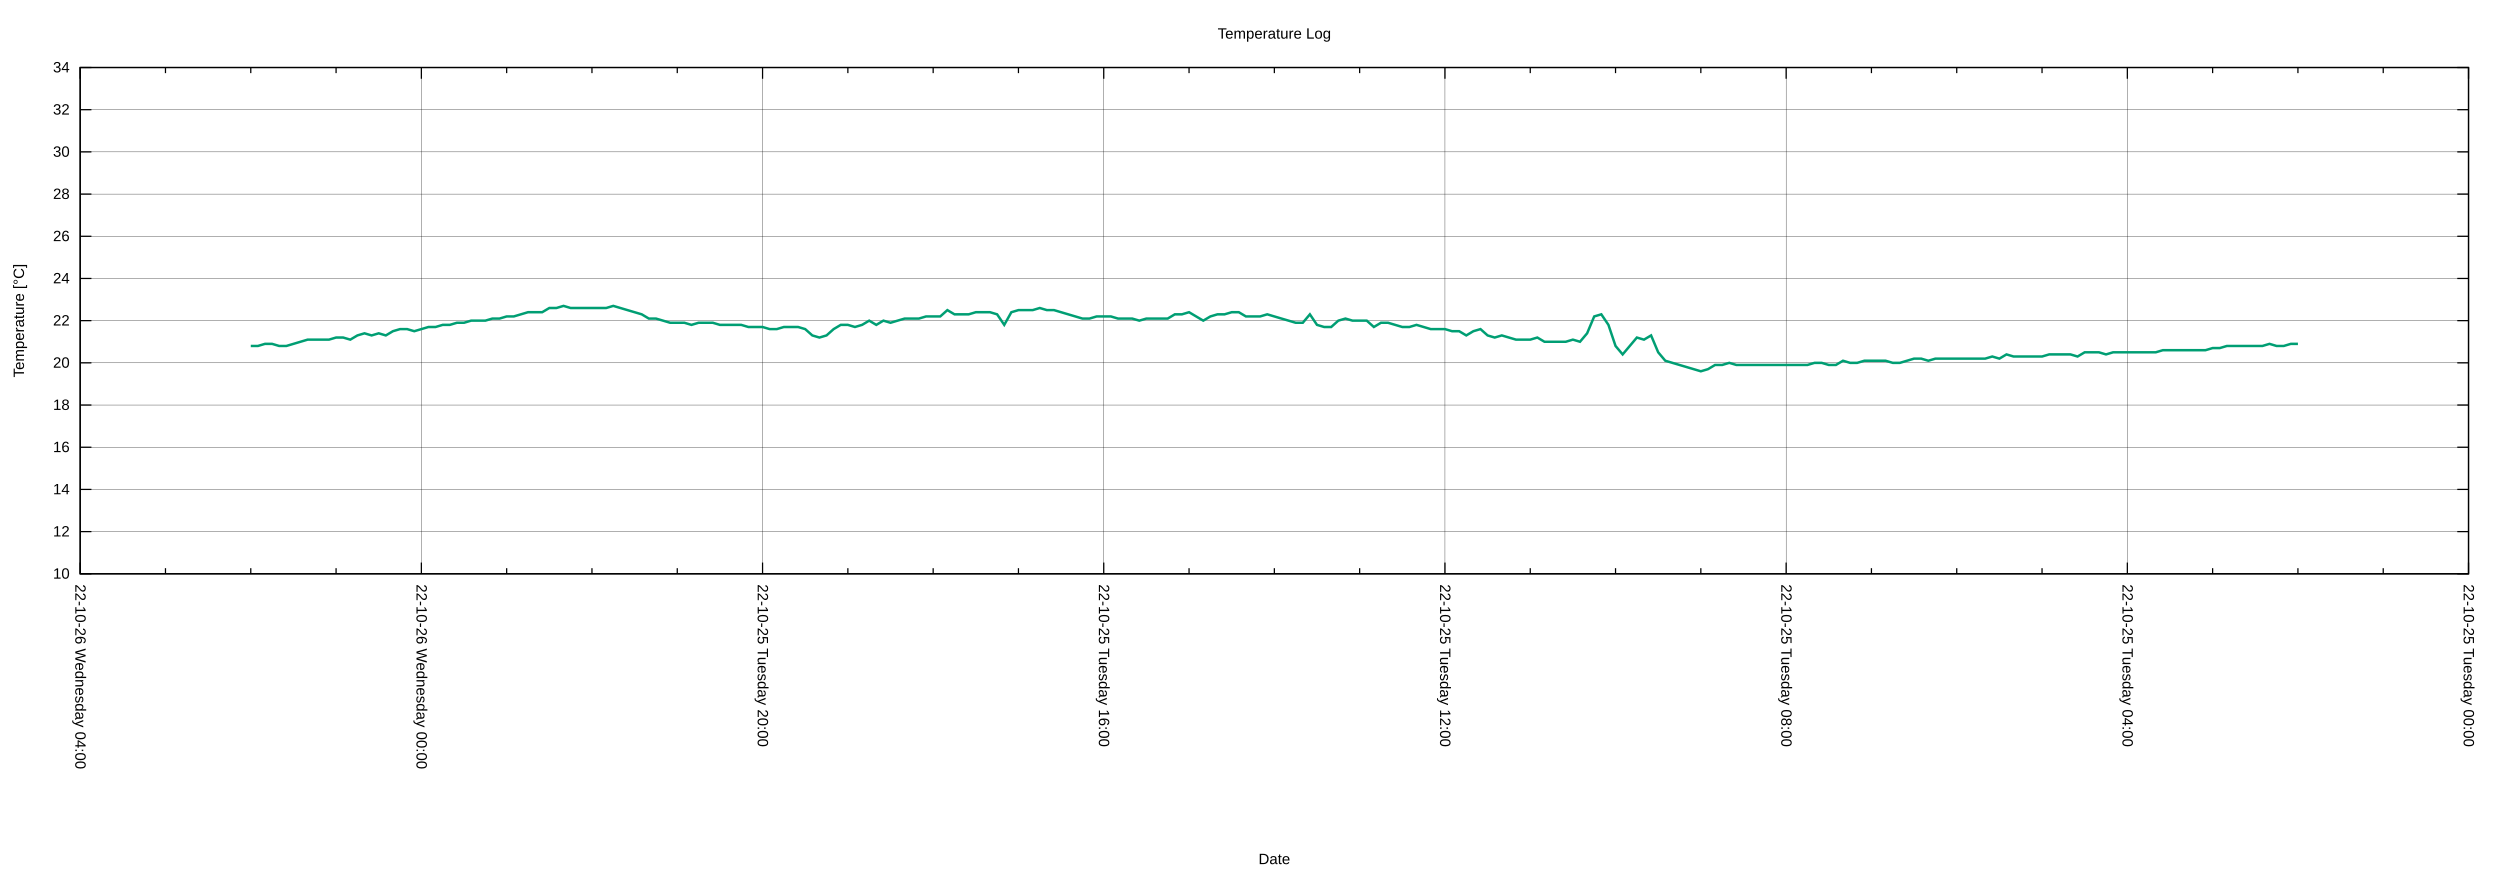
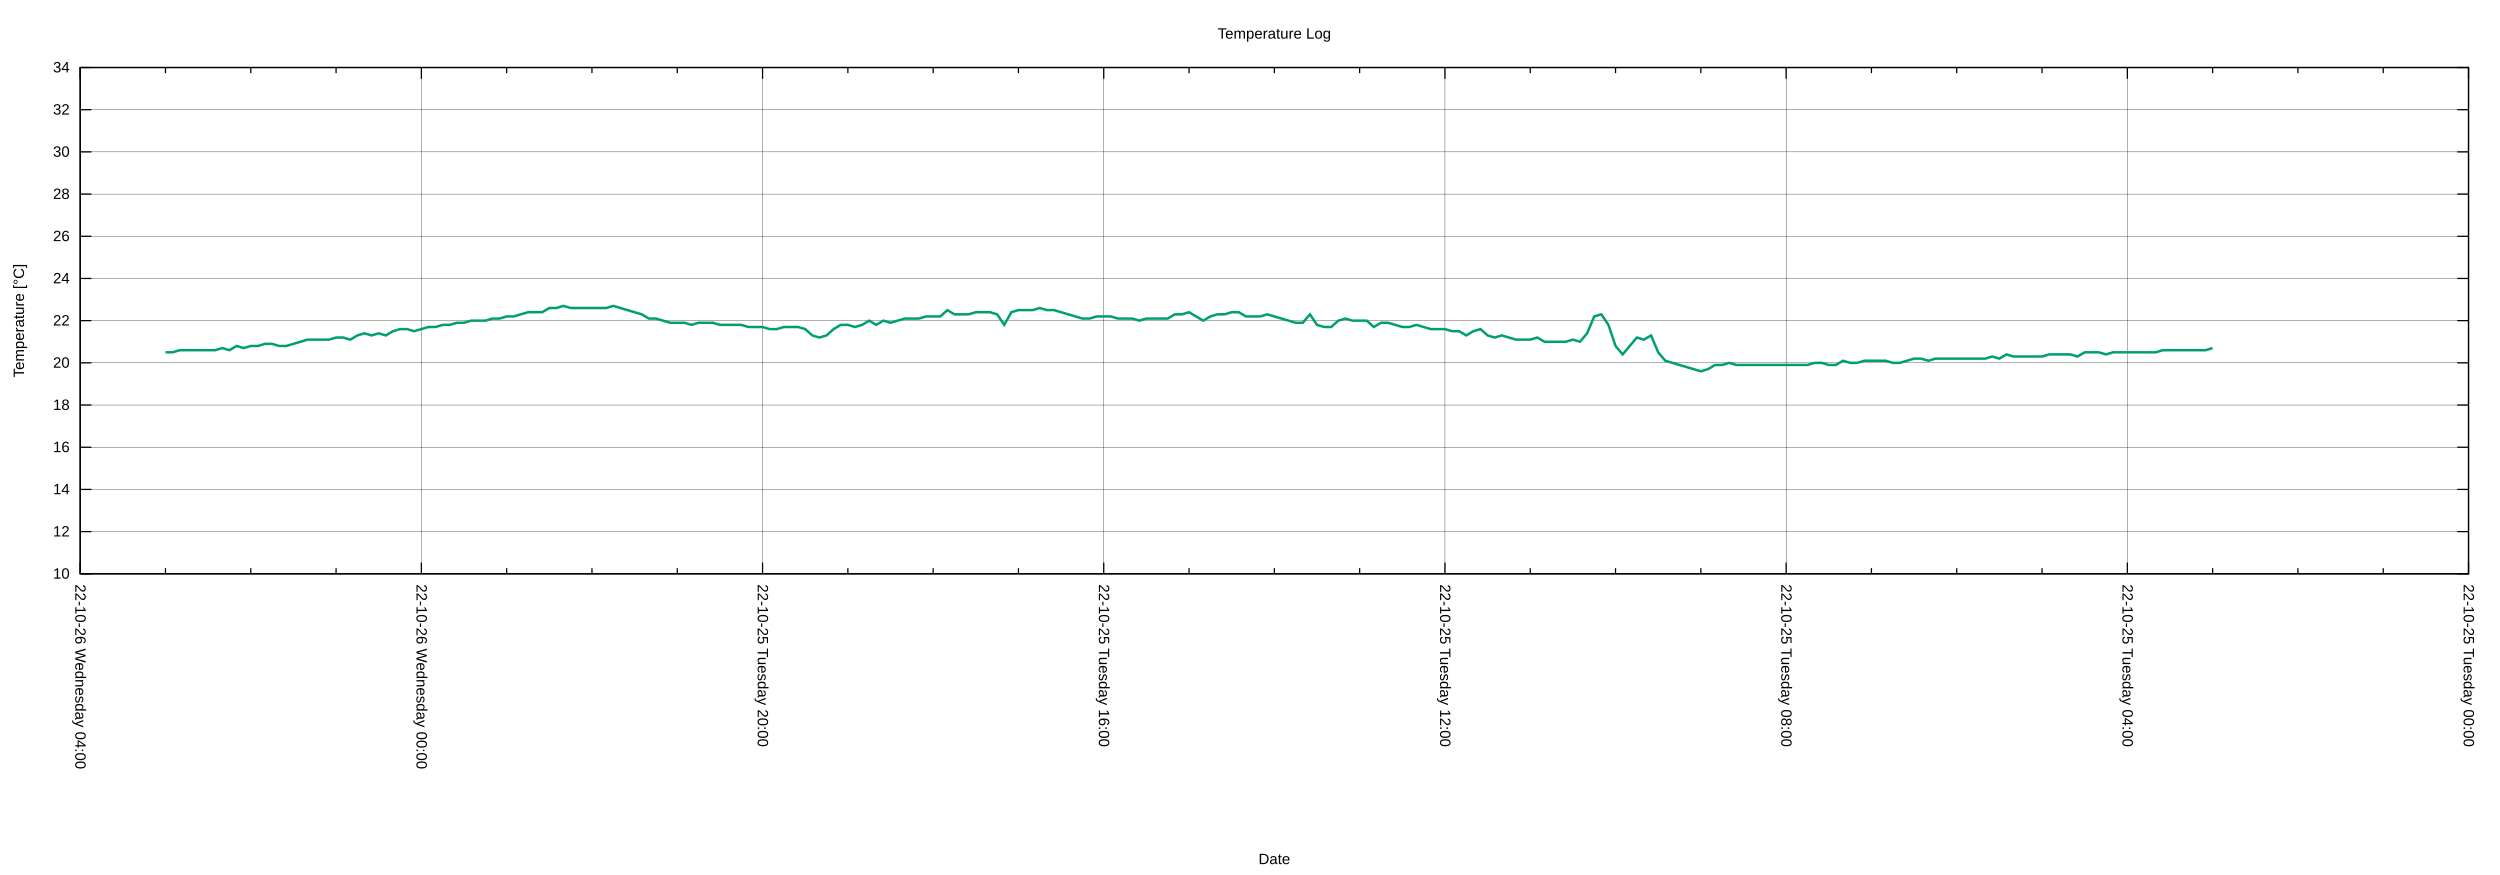
<svg xmlns="http://www.w3.org/2000/svg" xmlns:xlink="http://www.w3.org/1999/xlink" width="2000" height="700" viewBox="0 0 2000 700">
  <g id="gnuplot_canvas">
    <rect x="0" y="0" width="2000" height="700" fill="none" />
    <defs>
      <circle id="gpDot" r="0.5" stroke-width="0.5" stroke="currentColor" />
      <path id="gpPt0" stroke-width="0.222" stroke="currentColor" d="M-1,0 h2 M0,-1 v2" />
      <path id="gpPt1" stroke-width="0.222" stroke="currentColor" d="M-1,-1 L1,1 M1,-1 L-1,1" />
      <path id="gpPt2" stroke-width="0.222" stroke="currentColor" d="M-1,0 L1,0 M0,-1 L0,1 M-1,-1 L1,1 M-1,1 L1,-1" />
      <rect id="gpPt3" stroke-width="0.222" stroke="currentColor" x="-1" y="-1" width="2" height="2" />
      <rect id="gpPt4" stroke-width="0.222" stroke="currentColor" fill="currentColor" x="-1" y="-1" width="2" height="2" />
      <circle id="gpPt5" stroke-width="0.222" stroke="currentColor" cx="0" cy="0" r="1" />
      <use xlink:href="#gpPt5" id="gpPt6" fill="currentColor" stroke="none" />
      <path id="gpPt7" stroke-width="0.222" stroke="currentColor" d="M0,-1.33 L-1.33,0.67 L1.33,0.67 z" />
      <use xlink:href="#gpPt7" id="gpPt8" fill="currentColor" stroke="none" />
      <use xlink:href="#gpPt7" id="gpPt9" stroke="currentColor" transform="rotate(180)" />
      <use xlink:href="#gpPt9" id="gpPt10" fill="currentColor" stroke="none" />
      <use xlink:href="#gpPt3" id="gpPt11" stroke="currentColor" transform="rotate(45)" />
      <use xlink:href="#gpPt11" id="gpPt12" fill="currentColor" stroke="none" />
      <path id="gpPt13" stroke-width="0.222" stroke="currentColor" d="M0,1.330 L1.265,0.411 L0.782,-1.067 L-0.782,-1.076 L-1.265,0.411 z" />
      <use xlink:href="#gpPt13" id="gpPt14" fill="currentColor" stroke="none" />
      <filter id="textbox" filterUnits="objectBoundingBox" x="0" y="0" height="1" width="1">
        <feFlood flood-color="white" flood-opacity="1" result="bgnd" />
        <feComposite in="SourceGraphic" in2="bgnd" operator="atop" />
      </filter>
      <filter id="greybox" filterUnits="objectBoundingBox" x="0" y="0" height="1" width="1">
        <feFlood flood-color="lightgrey" flood-opacity="1" result="grey" />
        <feComposite in="SourceGraphic" in2="grey" operator="atop" />
      </filter>
    </defs>
    <g fill="none" color="white" stroke="currentColor" stroke-width="1.00" stroke-linecap="butt" stroke-linejoin="miter">
</g>
    <g fill="none" color="black" stroke="currentColor" stroke-width="1.00" stroke-linecap="butt" stroke-linejoin="miter">
</g>
    <g fill="none" color="black" stroke="black" stroke-width="0.25" stroke-linecap="butt" stroke-linejoin="miter">
</g>
    <g fill="none" color="black" stroke="currentColor" stroke-width="0.25" stroke-linecap="butt" stroke-linejoin="miter">
      <path stroke="black" class="gridline" d="M64.14,459.04 L1974.82,459.04  " />
    </g>
    <g fill="none" color="black" stroke="black" stroke-width="1.00" stroke-linecap="butt" stroke-linejoin="miter">
</g>
    <g fill="none" color="black" stroke="currentColor" stroke-width="1.00" stroke-linecap="butt" stroke-linejoin="miter">
      <path stroke="black" d="M64.14,459.04 L73.14,459.04 M1974.82,459.04 L1965.82,459.04  " />
      <g transform="translate(55.75,462.94)" stroke="none" fill="black" font-family="Arial" font-size="12.00" text-anchor="end">
        <text>
          <tspan font-family="Arial"> 10</tspan>
        </text>
      </g>
    </g>
    <g fill="none" color="black" stroke="currentColor" stroke-width="1.00" stroke-linecap="butt" stroke-linejoin="miter">
</g>
    <g fill="none" color="black" stroke="black" stroke-width="0.25" stroke-linecap="butt" stroke-linejoin="miter">
</g>
    <g fill="none" color="black" stroke="currentColor" stroke-width="0.25" stroke-linecap="butt" stroke-linejoin="miter">
      <path stroke="black" class="gridline" d="M64.14,425.29 L1974.82,425.29  " />
    </g>
    <g fill="none" color="black" stroke="black" stroke-width="1.00" stroke-linecap="butt" stroke-linejoin="miter">
</g>
    <g fill="none" color="black" stroke="currentColor" stroke-width="1.00" stroke-linecap="butt" stroke-linejoin="miter">
      <path stroke="black" d="M64.14,425.29 L73.14,425.29 M1974.82,425.29 L1965.82,425.29  " />
      <g transform="translate(55.75,429.19)" stroke="none" fill="black" font-family="Arial" font-size="12.00" text-anchor="end">
        <text>
          <tspan font-family="Arial"> 12</tspan>
        </text>
      </g>
    </g>
    <g fill="none" color="black" stroke="currentColor" stroke-width="1.00" stroke-linecap="butt" stroke-linejoin="miter">
</g>
    <g fill="none" color="black" stroke="black" stroke-width="0.25" stroke-linecap="butt" stroke-linejoin="miter">
</g>
    <g fill="none" color="black" stroke="currentColor" stroke-width="0.25" stroke-linecap="butt" stroke-linejoin="miter">
      <path stroke="black" class="gridline" d="M64.14,391.53 L1974.82,391.53  " />
    </g>
    <g fill="none" color="black" stroke="black" stroke-width="1.00" stroke-linecap="butt" stroke-linejoin="miter">
</g>
    <g fill="none" color="black" stroke="currentColor" stroke-width="1.00" stroke-linecap="butt" stroke-linejoin="miter">
      <path stroke="black" d="M64.14,391.53 L73.14,391.53 M1974.82,391.53 L1965.82,391.53  " />
      <g transform="translate(55.75,395.43)" stroke="none" fill="black" font-family="Arial" font-size="12.00" text-anchor="end">
        <text>
          <tspan font-family="Arial"> 14</tspan>
        </text>
      </g>
    </g>
    <g fill="none" color="black" stroke="currentColor" stroke-width="1.00" stroke-linecap="butt" stroke-linejoin="miter">
</g>
    <g fill="none" color="black" stroke="black" stroke-width="0.25" stroke-linecap="butt" stroke-linejoin="miter">
</g>
    <g fill="none" color="black" stroke="currentColor" stroke-width="0.25" stroke-linecap="butt" stroke-linejoin="miter">
      <path stroke="black" class="gridline" d="M64.14,357.78 L1974.82,357.78  " />
    </g>
    <g fill="none" color="black" stroke="black" stroke-width="1.00" stroke-linecap="butt" stroke-linejoin="miter">
</g>
    <g fill="none" color="black" stroke="currentColor" stroke-width="1.00" stroke-linecap="butt" stroke-linejoin="miter">
      <path stroke="black" d="M64.14,357.78 L73.14,357.78 M1974.82,357.78 L1965.82,357.78  " />
      <g transform="translate(55.75,361.68)" stroke="none" fill="black" font-family="Arial" font-size="12.00" text-anchor="end">
        <text>
          <tspan font-family="Arial"> 16</tspan>
        </text>
      </g>
    </g>
    <g fill="none" color="black" stroke="currentColor" stroke-width="1.00" stroke-linecap="butt" stroke-linejoin="miter">
</g>
    <g fill="none" color="black" stroke="black" stroke-width="0.25" stroke-linecap="butt" stroke-linejoin="miter">
</g>
    <g fill="none" color="black" stroke="currentColor" stroke-width="0.25" stroke-linecap="butt" stroke-linejoin="miter">
      <path stroke="black" class="gridline" d="M64.14,324.03 L1974.82,324.03  " />
    </g>
    <g fill="none" color="black" stroke="black" stroke-width="1.00" stroke-linecap="butt" stroke-linejoin="miter">
</g>
    <g fill="none" color="black" stroke="currentColor" stroke-width="1.00" stroke-linecap="butt" stroke-linejoin="miter">
      <path stroke="black" d="M64.14,324.03 L73.14,324.03 M1974.82,324.03 L1965.82,324.03  " />
      <g transform="translate(55.75,327.93)" stroke="none" fill="black" font-family="Arial" font-size="12.00" text-anchor="end">
        <text>
          <tspan font-family="Arial"> 18</tspan>
        </text>
      </g>
    </g>
    <g fill="none" color="black" stroke="currentColor" stroke-width="1.00" stroke-linecap="butt" stroke-linejoin="miter">
</g>
    <g fill="none" color="black" stroke="black" stroke-width="0.25" stroke-linecap="butt" stroke-linejoin="miter">
</g>
    <g fill="none" color="black" stroke="currentColor" stroke-width="0.25" stroke-linecap="butt" stroke-linejoin="miter">
      <path stroke="black" class="gridline" d="M64.14,290.28 L1974.82,290.28  " />
    </g>
    <g fill="none" color="black" stroke="black" stroke-width="1.00" stroke-linecap="butt" stroke-linejoin="miter">
</g>
    <g fill="none" color="black" stroke="currentColor" stroke-width="1.00" stroke-linecap="butt" stroke-linejoin="miter">
      <path stroke="black" d="M64.14,290.28 L73.14,290.28 M1974.82,290.28 L1965.82,290.28  " />
      <g transform="translate(55.75,294.18)" stroke="none" fill="black" font-family="Arial" font-size="12.00" text-anchor="end">
        <text>
          <tspan font-family="Arial"> 20</tspan>
        </text>
      </g>
    </g>
    <g fill="none" color="black" stroke="currentColor" stroke-width="1.00" stroke-linecap="butt" stroke-linejoin="miter">
</g>
    <g fill="none" color="black" stroke="black" stroke-width="0.25" stroke-linecap="butt" stroke-linejoin="miter">
</g>
    <g fill="none" color="black" stroke="currentColor" stroke-width="0.25" stroke-linecap="butt" stroke-linejoin="miter">
      <path stroke="black" class="gridline" d="M64.14,256.52 L1974.82,256.52  " />
    </g>
    <g fill="none" color="black" stroke="black" stroke-width="1.00" stroke-linecap="butt" stroke-linejoin="miter">
</g>
    <g fill="none" color="black" stroke="currentColor" stroke-width="1.00" stroke-linecap="butt" stroke-linejoin="miter">
      <path stroke="black" d="M64.14,256.52 L73.14,256.52 M1974.82,256.52 L1965.82,256.52  " />
      <g transform="translate(55.75,260.42)" stroke="none" fill="black" font-family="Arial" font-size="12.00" text-anchor="end">
        <text>
          <tspan font-family="Arial"> 22</tspan>
        </text>
      </g>
    </g>
    <g fill="none" color="black" stroke="currentColor" stroke-width="1.00" stroke-linecap="butt" stroke-linejoin="miter">
</g>
    <g fill="none" color="black" stroke="black" stroke-width="0.25" stroke-linecap="butt" stroke-linejoin="miter">
</g>
    <g fill="none" color="black" stroke="currentColor" stroke-width="0.25" stroke-linecap="butt" stroke-linejoin="miter">
      <path stroke="black" class="gridline" d="M64.14,222.77 L1974.82,222.77  " />
    </g>
    <g fill="none" color="black" stroke="black" stroke-width="1.00" stroke-linecap="butt" stroke-linejoin="miter">
</g>
    <g fill="none" color="black" stroke="currentColor" stroke-width="1.00" stroke-linecap="butt" stroke-linejoin="miter">
      <path stroke="black" d="M64.14,222.77 L73.14,222.77 M1974.82,222.77 L1965.82,222.77  " />
      <g transform="translate(55.75,226.67)" stroke="none" fill="black" font-family="Arial" font-size="12.00" text-anchor="end">
        <text>
          <tspan font-family="Arial"> 24</tspan>
        </text>
      </g>
    </g>
    <g fill="none" color="black" stroke="currentColor" stroke-width="1.00" stroke-linecap="butt" stroke-linejoin="miter">
</g>
    <g fill="none" color="black" stroke="black" stroke-width="0.25" stroke-linecap="butt" stroke-linejoin="miter">
</g>
    <g fill="none" color="black" stroke="currentColor" stroke-width="0.25" stroke-linecap="butt" stroke-linejoin="miter">
      <path stroke="black" class="gridline" d="M64.14,189.02 L1974.82,189.02  " />
    </g>
    <g fill="none" color="black" stroke="black" stroke-width="1.00" stroke-linecap="butt" stroke-linejoin="miter">
</g>
    <g fill="none" color="black" stroke="currentColor" stroke-width="1.00" stroke-linecap="butt" stroke-linejoin="miter">
      <path stroke="black" d="M64.14,189.02 L73.14,189.02 M1974.82,189.02 L1965.82,189.02  " />
      <g transform="translate(55.75,192.92)" stroke="none" fill="black" font-family="Arial" font-size="12.00" text-anchor="end">
        <text>
          <tspan font-family="Arial"> 26</tspan>
        </text>
      </g>
    </g>
    <g fill="none" color="black" stroke="currentColor" stroke-width="1.00" stroke-linecap="butt" stroke-linejoin="miter">
</g>
    <g fill="none" color="black" stroke="black" stroke-width="0.25" stroke-linecap="butt" stroke-linejoin="miter">
</g>
    <g fill="none" color="black" stroke="currentColor" stroke-width="0.25" stroke-linecap="butt" stroke-linejoin="miter">
      <path stroke="black" class="gridline" d="M64.14,155.27 L1974.82,155.27  " />
    </g>
    <g fill="none" color="black" stroke="black" stroke-width="1.00" stroke-linecap="butt" stroke-linejoin="miter">
</g>
    <g fill="none" color="black" stroke="currentColor" stroke-width="1.00" stroke-linecap="butt" stroke-linejoin="miter">
      <path stroke="black" d="M64.14,155.27 L73.14,155.27 M1974.82,155.27 L1965.82,155.27  " />
      <g transform="translate(55.75,159.17)" stroke="none" fill="black" font-family="Arial" font-size="12.00" text-anchor="end">
        <text>
          <tspan font-family="Arial"> 28</tspan>
        </text>
      </g>
    </g>
    <g fill="none" color="black" stroke="currentColor" stroke-width="1.00" stroke-linecap="butt" stroke-linejoin="miter">
</g>
    <g fill="none" color="black" stroke="black" stroke-width="0.25" stroke-linecap="butt" stroke-linejoin="miter">
</g>
    <g fill="none" color="black" stroke="currentColor" stroke-width="0.25" stroke-linecap="butt" stroke-linejoin="miter">
      <path stroke="black" class="gridline" d="M64.14,121.51 L1974.82,121.51  " />
    </g>
    <g fill="none" color="black" stroke="black" stroke-width="1.00" stroke-linecap="butt" stroke-linejoin="miter">
</g>
    <g fill="none" color="black" stroke="currentColor" stroke-width="1.00" stroke-linecap="butt" stroke-linejoin="miter">
      <path stroke="black" d="M64.14,121.51 L73.14,121.51 M1974.82,121.51 L1965.82,121.51  " />
      <g transform="translate(55.75,125.41)" stroke="none" fill="black" font-family="Arial" font-size="12.00" text-anchor="end">
        <text>
          <tspan font-family="Arial"> 30</tspan>
        </text>
      </g>
    </g>
    <g fill="none" color="black" stroke="currentColor" stroke-width="1.00" stroke-linecap="butt" stroke-linejoin="miter">
</g>
    <g fill="none" color="black" stroke="black" stroke-width="0.25" stroke-linecap="butt" stroke-linejoin="miter">
</g>
    <g fill="none" color="black" stroke="currentColor" stroke-width="0.25" stroke-linecap="butt" stroke-linejoin="miter">
      <path stroke="black" class="gridline" d="M64.14,87.76 L1974.82,87.76  " />
    </g>
    <g fill="none" color="black" stroke="black" stroke-width="1.00" stroke-linecap="butt" stroke-linejoin="miter">
</g>
    <g fill="none" color="black" stroke="currentColor" stroke-width="1.00" stroke-linecap="butt" stroke-linejoin="miter">
      <path stroke="black" d="M64.14,87.76 L73.14,87.76 M1974.82,87.76 L1965.82,87.76  " />
      <g transform="translate(55.75,91.66)" stroke="none" fill="black" font-family="Arial" font-size="12.00" text-anchor="end">
        <text>
          <tspan font-family="Arial"> 32</tspan>
        </text>
      </g>
    </g>
    <g fill="none" color="black" stroke="currentColor" stroke-width="1.00" stroke-linecap="butt" stroke-linejoin="miter">
</g>
    <g fill="none" color="black" stroke="black" stroke-width="0.25" stroke-linecap="butt" stroke-linejoin="miter">
</g>
    <g fill="none" color="black" stroke="currentColor" stroke-width="0.25" stroke-linecap="butt" stroke-linejoin="miter">
      <path stroke="black" class="gridline" d="M64.14,54.01 L1974.82,54.01  " />
    </g>
    <g fill="none" color="black" stroke="black" stroke-width="1.00" stroke-linecap="butt" stroke-linejoin="miter">
</g>
    <g fill="none" color="black" stroke="currentColor" stroke-width="1.00" stroke-linecap="butt" stroke-linejoin="miter">
      <path stroke="black" d="M64.14,54.01 L73.14,54.01 M1974.82,54.01 L1965.82,54.01  " />
      <g transform="translate(55.75,57.91)" stroke="none" fill="black" font-family="Arial" font-size="12.00" text-anchor="end">
        <text>
          <tspan font-family="Arial"> 34</tspan>
        </text>
      </g>
    </g>
    <g fill="none" color="black" stroke="currentColor" stroke-width="1.00" stroke-linecap="butt" stroke-linejoin="miter">
</g>
    <g fill="none" color="black" stroke="black" stroke-width="0.25" stroke-linecap="butt" stroke-linejoin="miter">
</g>
    <g fill="none" color="black" stroke="currentColor" stroke-width="0.25" stroke-linecap="butt" stroke-linejoin="miter">
      <path stroke="black" class="gridline" d="M1974.82,459.04 L1974.82,54.01  " />
    </g>
    <g fill="none" color="black" stroke="black" stroke-width="1.00" stroke-linecap="butt" stroke-linejoin="miter">
</g>
    <g fill="none" color="black" stroke="currentColor" stroke-width="1.00" stroke-linecap="butt" stroke-linejoin="miter">
      <path stroke="black" d="M1974.82,459.04 L1974.82,450.04 M1974.82,54.01 L1974.82,63.01  " />
      <g transform="translate(1970.92,467.43) rotate(90)" stroke="none" fill="black" font-family="Arial" font-size="12.00" text-anchor="start">
        <text>
          <tspan font-family="Arial">22-10-25 Tuesday 00:00</tspan>
        </text>
      </g>
    </g>
    <g fill="none" color="black" stroke="currentColor" stroke-width="1.00" stroke-linecap="butt" stroke-linejoin="miter">
      <path stroke="black" d="M1906.58,459.04 L1906.58,454.54 M1906.58,54.01 L1906.58,58.51 M1838.34,459.04 L1838.34,454.54 M1838.34,54.01 L1838.34,58.51   M1770.10,459.04 L1770.10,454.54 M1770.10,54.01 L1770.10,58.51  " />
    </g>
    <g fill="none" color="black" stroke="black" stroke-width="0.25" stroke-linecap="butt" stroke-linejoin="miter">
</g>
    <g fill="none" color="black" stroke="currentColor" stroke-width="0.25" stroke-linecap="butt" stroke-linejoin="miter">
      <path stroke="black" class="gridline" d="M1701.87,459.04 L1701.87,54.01  " />
    </g>
    <g fill="none" color="black" stroke="black" stroke-width="1.00" stroke-linecap="butt" stroke-linejoin="miter">
</g>
    <g fill="none" color="black" stroke="currentColor" stroke-width="1.00" stroke-linecap="butt" stroke-linejoin="miter">
      <path stroke="black" d="M1701.87,459.04 L1701.87,450.04 M1701.87,54.01 L1701.87,63.01  " />
      <g transform="translate(1697.97,467.43) rotate(90)" stroke="none" fill="black" font-family="Arial" font-size="12.00" text-anchor="start">
        <text>
          <tspan font-family="Arial">22-10-25 Tuesday 04:00</tspan>
        </text>
      </g>
    </g>
    <g fill="none" color="black" stroke="currentColor" stroke-width="1.00" stroke-linecap="butt" stroke-linejoin="miter">
      <path stroke="black" d="M1633.63,459.04 L1633.63,454.54 M1633.63,54.01 L1633.63,58.51 M1565.39,459.04 L1565.39,454.54 M1565.39,54.01 L1565.39,58.51   M1497.15,459.04 L1497.15,454.54 M1497.15,54.01 L1497.15,58.51  " />
    </g>
    <g fill="none" color="black" stroke="black" stroke-width="0.25" stroke-linecap="butt" stroke-linejoin="miter">
</g>
    <g fill="none" color="black" stroke="currentColor" stroke-width="0.25" stroke-linecap="butt" stroke-linejoin="miter">
      <path stroke="black" class="gridline" d="M1428.91,459.04 L1428.91,54.01  " />
    </g>
    <g fill="none" color="black" stroke="black" stroke-width="1.00" stroke-linecap="butt" stroke-linejoin="miter">
</g>
    <g fill="none" color="black" stroke="currentColor" stroke-width="1.00" stroke-linecap="butt" stroke-linejoin="miter">
      <path stroke="black" d="M1428.91,459.04 L1428.91,450.04 M1428.91,54.01 L1428.91,63.01  " />
      <g transform="translate(1425.01,467.43) rotate(90)" stroke="none" fill="black" font-family="Arial" font-size="12.00" text-anchor="start">
        <text>
          <tspan font-family="Arial">22-10-25 Tuesday 08:00</tspan>
        </text>
      </g>
    </g>
    <g fill="none" color="black" stroke="currentColor" stroke-width="1.00" stroke-linecap="butt" stroke-linejoin="miter">
      <path stroke="black" d="M1360.67,459.04 L1360.67,454.54 M1360.67,54.01 L1360.67,58.51 M1292.43,459.04 L1292.43,454.54 M1292.43,54.01 L1292.43,58.51   M1224.20,459.04 L1224.20,454.54 M1224.20,54.01 L1224.20,58.51  " />
    </g>
    <g fill="none" color="black" stroke="black" stroke-width="0.25" stroke-linecap="butt" stroke-linejoin="miter">
</g>
    <g fill="none" color="black" stroke="currentColor" stroke-width="0.25" stroke-linecap="butt" stroke-linejoin="miter">
      <path stroke="black" class="gridline" d="M1155.96,459.04 L1155.96,54.01  " />
    </g>
    <g fill="none" color="black" stroke="black" stroke-width="1.00" stroke-linecap="butt" stroke-linejoin="miter">
</g>
    <g fill="none" color="black" stroke="currentColor" stroke-width="1.00" stroke-linecap="butt" stroke-linejoin="miter">
      <path stroke="black" d="M1155.96,459.04 L1155.96,450.04 M1155.96,54.01 L1155.96,63.01  " />
      <g transform="translate(1152.06,467.43) rotate(90)" stroke="none" fill="black" font-family="Arial" font-size="12.00" text-anchor="start">
        <text>
          <tspan font-family="Arial">22-10-25 Tuesday 12:00</tspan>
        </text>
      </g>
    </g>
    <g fill="none" color="black" stroke="currentColor" stroke-width="1.00" stroke-linecap="butt" stroke-linejoin="miter">
      <path stroke="black" d="M1087.72,459.04 L1087.72,454.54 M1087.72,54.01 L1087.72,58.51 M1019.48,459.04 L1019.48,454.54 M1019.48,54.01 L1019.48,58.51   M951.24,459.04 L951.24,454.54 M951.24,54.01 L951.24,58.51  " />
    </g>
    <g fill="none" color="black" stroke="black" stroke-width="0.25" stroke-linecap="butt" stroke-linejoin="miter">
</g>
    <g fill="none" color="black" stroke="currentColor" stroke-width="0.25" stroke-linecap="butt" stroke-linejoin="miter">
      <path stroke="black" class="gridline" d="M883.00,459.04 L883.00,54.01  " />
    </g>
    <g fill="none" color="black" stroke="black" stroke-width="1.00" stroke-linecap="butt" stroke-linejoin="miter">
</g>
    <g fill="none" color="black" stroke="currentColor" stroke-width="1.00" stroke-linecap="butt" stroke-linejoin="miter">
      <path stroke="black" d="M883.00,459.04 L883.00,450.04 M883.00,54.01 L883.00,63.01  " />
      <g transform="translate(879.10,467.43) rotate(90)" stroke="none" fill="black" font-family="Arial" font-size="12.00" text-anchor="start">
        <text>
          <tspan font-family="Arial">22-10-25 Tuesday 16:00</tspan>
        </text>
      </g>
    </g>
    <g fill="none" color="black" stroke="currentColor" stroke-width="1.00" stroke-linecap="butt" stroke-linejoin="miter">
      <path stroke="black" d="M814.76,459.04 L814.76,454.54 M814.76,54.01 L814.76,58.51 M746.53,459.04 L746.53,454.54 M746.53,54.01 L746.53,58.51   M678.29,459.04 L678.29,454.54 M678.29,54.01 L678.29,58.51  " />
    </g>
    <g fill="none" color="black" stroke="black" stroke-width="0.25" stroke-linecap="butt" stroke-linejoin="miter">
</g>
    <g fill="none" color="black" stroke="currentColor" stroke-width="0.25" stroke-linecap="butt" stroke-linejoin="miter">
      <path stroke="black" class="gridline" d="M610.05,459.04 L610.05,54.01  " />
    </g>
    <g fill="none" color="black" stroke="black" stroke-width="1.00" stroke-linecap="butt" stroke-linejoin="miter">
</g>
    <g fill="none" color="black" stroke="currentColor" stroke-width="1.00" stroke-linecap="butt" stroke-linejoin="miter">
      <path stroke="black" d="M610.05,459.04 L610.05,450.04 M610.05,54.01 L610.05,63.01  " />
      <g transform="translate(606.15,467.43) rotate(90)" stroke="none" fill="black" font-family="Arial" font-size="12.00" text-anchor="start">
        <text>
          <tspan font-family="Arial">22-10-25 Tuesday 20:00</tspan>
        </text>
      </g>
    </g>
    <g fill="none" color="black" stroke="currentColor" stroke-width="1.00" stroke-linecap="butt" stroke-linejoin="miter">
      <path stroke="black" d="M541.81,459.04 L541.81,454.54 M541.81,54.01 L541.81,58.51 M473.57,459.04 L473.57,454.54 M473.57,54.01 L473.57,58.51   M405.33,459.04 L405.33,454.54 M405.33,54.01 L405.33,58.51  " />
    </g>
    <g fill="none" color="black" stroke="black" stroke-width="0.25" stroke-linecap="butt" stroke-linejoin="miter">
</g>
    <g fill="none" color="black" stroke="currentColor" stroke-width="0.25" stroke-linecap="butt" stroke-linejoin="miter">
      <path stroke="black" class="gridline" d="M337.09,459.04 L337.09,54.01  " />
    </g>
    <g fill="none" color="black" stroke="black" stroke-width="1.00" stroke-linecap="butt" stroke-linejoin="miter">
</g>
    <g fill="none" color="black" stroke="currentColor" stroke-width="1.00" stroke-linecap="butt" stroke-linejoin="miter">
      <path stroke="black" d="M337.09,459.04 L337.09,450.04 M337.09,54.01 L337.09,63.01  " />
      <g transform="translate(333.19,467.43) rotate(90)" stroke="none" fill="black" font-family="Arial" font-size="12.00" text-anchor="start">
        <text>
          <tspan font-family="Arial">22-10-26 Wednesday 00:00</tspan>
        </text>
      </g>
    </g>
    <g fill="none" color="black" stroke="currentColor" stroke-width="1.00" stroke-linecap="butt" stroke-linejoin="miter">
      <path stroke="black" d="M268.86,459.04 L268.86,454.54 M268.86,54.01 L268.86,58.51 M200.62,459.04 L200.62,454.54 M200.62,54.01 L200.62,58.51   M132.38,459.04 L132.38,454.54 M132.38,54.01 L132.38,58.51  " />
    </g>
    <g fill="none" color="black" stroke="black" stroke-width="0.25" stroke-linecap="butt" stroke-linejoin="miter">
</g>
    <g fill="none" color="black" stroke="currentColor" stroke-width="0.25" stroke-linecap="butt" stroke-linejoin="miter">
      <path stroke="black" class="gridline" d="M64.14,459.04 L64.14,54.01  " />
    </g>
    <g fill="none" color="black" stroke="black" stroke-width="1.00" stroke-linecap="butt" stroke-linejoin="miter">
</g>
    <g fill="none" color="black" stroke="currentColor" stroke-width="1.00" stroke-linecap="butt" stroke-linejoin="miter">
      <path stroke="black" d="M64.14,459.04 L64.14,450.04 M64.14,54.01 L64.14,63.01  " />
      <g transform="translate(60.24,467.43) rotate(90)" stroke="none" fill="black" font-family="Arial" font-size="12.00" text-anchor="start">
        <text>
          <tspan font-family="Arial">22-10-26 Wednesday 04:00</tspan>
        </text>
      </g>
    </g>
    <g fill="none" color="black" stroke="currentColor" stroke-width="1.00" stroke-linecap="butt" stroke-linejoin="miter">
</g>
    <g fill="none" color="black" stroke="currentColor" stroke-width="1.00" stroke-linecap="butt" stroke-linejoin="miter">
      <path stroke="black" d="M64.14,54.01 L64.14,459.04 L1974.82,459.04 L1974.82,54.01 L64.14,54.01 Z  " />
    </g>
    <g fill="none" color="black" stroke="currentColor" stroke-width="1.00" stroke-linecap="butt" stroke-linejoin="miter">
      <g transform="translate(19.18,256.53) rotate(270)" stroke="none" fill="black" font-family="Arial" font-size="12.00" text-anchor="middle">
        <text>
          <tspan font-family="Arial">Temperature [°C]</tspan>
        </text>
      </g>
    </g>
    <g fill="none" color="black" stroke="currentColor" stroke-width="1.00" stroke-linecap="butt" stroke-linejoin="miter">
      <g transform="translate(1019.48,691.30)" stroke="none" fill="black" font-family="Arial" font-size="12.00" text-anchor="middle">
        <text>
          <tspan font-family="Arial">Date</tspan>
        </text>
      </g>
    </g>
    <g fill="none" color="black" stroke="currentColor" stroke-width="1.00" stroke-linecap="butt" stroke-linejoin="miter">
</g>
    <g id="gnuplot_plot_1">
      <g fill="none" color="white" stroke="currentColor" stroke-width="2.00" stroke-linecap="butt" stroke-linejoin="miter">
</g>
      <g fill="none" color="black" stroke="currentColor" stroke-width="2.00" stroke-linecap="butt" stroke-linejoin="miter">
-         <path stroke="rgb(  0, 158, 115)" d="M200.62,276.78 L206.30,276.78 L211.99,275.09 L217.68,275.09 L223.36,276.78 L229.05,276.78 L234.74,275.09 L240.42,273.40   L246.11,271.71 L251.80,271.71 L257.48,271.71 L263.17,271.71 L268.86,270.03 L274.54,270.03 L280.23,271.71 L285.92,268.34   L291.60,266.65 L297.29,268.34 L302.98,266.65 L308.66,268.34 L314.35,264.96 L320.03,263.28 L325.72,263.28 L331.41,264.96   L337.09,263.28 L342.78,261.59 L348.47,261.59 L354.15,259.90 L359.84,259.90 L365.53,258.21 L371.21,258.21 L376.90,256.52   L382.59,256.52 L388.27,256.52 L393.96,254.84 L399.65,254.84 L405.33,253.15 L411.02,253.15 L416.71,251.46 L422.39,249.77   L428.08,249.77 L433.77,249.77 L439.45,246.40 L445.14,246.40 L450.83,244.71 L456.51,246.40 L462.20,246.40 L467.88,246.40   L473.57,246.40 L479.26,246.40 L484.94,246.40 L490.63,244.71 L496.32,246.40 L502.00,248.09 L507.69,249.77 L513.38,251.46   L519.06,254.84 L524.75,254.84 L530.44,256.52 L536.12,258.21 L541.81,258.21 L547.50,258.21 L553.18,259.90 L558.87,258.21   L564.56,258.21 L570.24,258.21 L575.93,259.90 L581.62,259.90 L587.30,259.90 L592.99,259.90 L598.68,261.59 L604.36,261.59   L610.05,261.59 L615.74,263.28 L621.42,263.28 L627.11,261.59 L632.79,261.59 L638.48,261.59 L644.17,263.28 L649.85,268.34   L655.54,270.03 L661.23,268.34 L666.91,263.28 L672.60,259.90 L678.29,259.90 L683.97,261.59 L689.66,259.90 L695.35,256.52   L701.03,259.90 L706.72,256.52 L712.41,258.21 L718.09,256.52 L723.78,254.84 L729.47,254.84 L735.15,254.84 L740.84,253.15   L746.53,253.15 L752.21,253.15 L757.90,248.09 L763.59,251.46 L769.27,251.46 L774.96,251.46 L780.65,249.77 L786.33,249.77   L792.02,249.77 L797.70,251.46 L803.39,259.90 L809.08,249.77 L814.76,248.09 L820.45,248.09 L826.14,248.09 L831.82,246.40   L837.51,248.09 L843.20,248.09 L848.88,249.77 L854.57,251.46 L860.26,253.15 L865.94,254.84 L871.63,254.84 L877.32,253.15   L883.00,253.15 L888.69,253.15 L894.38,254.84 L900.06,254.84 L905.75,254.84 L911.44,256.52 L917.12,254.84 L922.81,254.84   L928.50,254.84 L934.18,254.84 L939.87,251.46 L945.55,251.46 L951.24,249.77 L956.93,253.15 L962.61,256.52 L968.30,253.15   L973.99,251.46 L979.67,251.46 L985.36,249.77 L991.05,249.77 L996.73,253.15 L1002.42,253.15 L1008.11,253.15 L1013.79,251.46   L1019.48,253.15 L1025.17,254.84 L1030.85,256.52 L1036.54,258.21 L1042.23,258.21 L1047.91,251.46 L1053.60,259.90 L1059.29,261.59   L1064.97,261.59 L1070.66,256.52 L1076.35,254.84 L1082.03,256.52 L1087.72,256.52 L1093.41,256.52 L1099.09,261.59 L1104.78,258.21   L1110.46,258.21 L1116.15,259.90 L1121.84,261.59 L1127.52,261.59 L1133.21,259.90 L1138.90,261.59 L1144.58,263.28 L1150.27,263.28   L1155.96,263.28 L1161.64,264.96 L1167.33,264.96 L1173.02,268.34 L1178.70,264.96 L1184.39,263.28 L1190.08,268.34 L1195.76,270.03   L1201.45,268.34 L1207.14,270.03 L1212.82,271.71 L1218.51,271.71 L1224.20,271.71 L1229.88,270.03 L1235.57,273.40 L1241.26,273.40   L1246.94,273.40 L1252.63,273.40 L1258.32,271.71 L1264.00,273.40 L1269.69,266.65 L1275.37,253.15 L1281.06,251.46 L1286.75,259.90   L1292.43,276.78 L1298.12,283.53 L1303.81,276.78 L1309.49,270.03 L1315.18,271.71 L1320.87,268.34 L1326.55,281.84 L1332.24,288.59   L1337.93,290.28 L1343.61,291.97 L1349.30,293.65 L1354.99,295.34 L1360.67,297.03 L1366.36,295.34 L1372.05,291.97 L1377.73,291.97   L1383.42,290.28 L1389.11,291.97 L1394.79,291.97 L1400.48,291.97 L1406.17,291.97 L1411.85,291.97 L1417.54,291.97 L1423.22,291.97   L1428.91,291.97 L1434.60,291.97 L1440.28,291.97 L1445.97,291.97 L1451.66,290.28 L1457.34,290.28 L1463.03,291.97 L1468.72,291.97   L1474.40,288.59 L1480.09,290.28 L1485.78,290.28 L1491.46,288.59 L1497.15,288.59 L1502.84,288.59 L1508.52,288.59 L1514.21,290.28   L1519.90,290.28 L1525.58,288.59 L1531.27,286.90 L1536.96,286.90 L1542.64,288.59 L1548.33,286.90 L1554.02,286.90 L1559.70,286.90   L1565.39,286.90 L1571.08,286.90 L1576.76,286.90 L1582.45,286.90 L1588.13,286.90 L1593.82,285.21 L1599.51,286.90 L1605.19,283.53   L1610.88,285.21 L1616.57,285.21 L1622.25,285.21 L1627.94,285.21 L1633.63,285.21 L1639.31,283.53 L1645.00,283.53 L1650.69,283.53   L1656.37,283.53 L1662.06,285.21 L1667.75,281.84 L1673.43,281.84 L1679.12,281.84 L1684.81,283.53 L1690.49,281.84 L1696.18,281.84   L1701.87,281.84 L1707.55,281.84 L1713.24,281.84 L1718.93,281.84 L1724.61,281.84 L1730.30,280.15 L1735.99,280.15 L1741.67,280.15   L1747.36,280.15 L1753.04,280.15 L1758.73,280.15 L1764.42,280.15 L1770.10,278.46 L1775.79,278.46 L1781.48,276.78 L1787.16,276.78   L1792.85,276.78 L1798.54,276.78 L1804.22,276.78 L1809.91,276.78 L1815.60,275.09 L1821.28,276.78 L1826.97,276.78 L1832.66,275.09   L1838.34,275.09  " />
+         <path stroke="rgb(  0, 158, 115)" d="M132.38,281.84 L138.07,281.84 L143.75,280.15 L149.44,280.15 L155.12,280.15 L160.81,280.15 L166.50,280.15 L172.18,280.15   L177.87,278.46 L183.56,280.15 L189.24,276.78 L194.93,278.46 L200.62,276.78 L206.30,276.78 L211.99,275.09 L217.68,275.09   L223.36,276.78 L229.05,276.78 L234.74,275.09 L240.42,273.40 L246.11,271.71 L251.80,271.71 L257.48,271.71 L263.17,271.71   L268.86,270.03 L274.54,270.03 L280.23,271.71 L285.92,268.34 L291.60,266.65 L297.29,268.34 L302.98,266.65 L308.66,268.34   L314.35,264.96 L320.03,263.28 L325.72,263.28 L331.41,264.96 L337.09,263.28 L342.78,261.59 L348.47,261.59 L354.15,259.90   L359.84,259.90 L365.53,258.21 L371.21,258.21 L376.90,256.52 L382.59,256.52 L388.27,256.52 L393.96,254.84 L399.65,254.84   L405.33,253.15 L411.02,253.15 L416.71,251.46 L422.39,249.77 L428.08,249.77 L433.77,249.77 L439.45,246.40 L445.14,246.40   L450.83,244.71 L456.51,246.40 L462.20,246.40 L467.88,246.40 L473.57,246.40 L479.26,246.40 L484.94,246.40 L490.63,244.71   L496.32,246.40 L502.00,248.09 L507.69,249.77 L513.38,251.46 L519.06,254.84 L524.75,254.84 L530.44,256.52 L536.12,258.21   L541.81,258.21 L547.50,258.21 L553.18,259.90 L558.87,258.21 L564.56,258.21 L570.24,258.21 L575.93,259.90 L581.62,259.90   L587.30,259.90 L592.99,259.90 L598.68,261.59 L604.36,261.59 L610.05,261.59 L615.74,263.28 L621.42,263.28 L627.11,261.59   L632.79,261.59 L638.48,261.59 L644.17,263.28 L649.85,268.34 L655.54,270.03 L661.23,268.34 L666.91,263.28 L672.60,259.90   L678.29,259.90 L683.97,261.59 L689.66,259.90 L695.35,256.52 L701.03,259.90 L706.72,256.52 L712.41,258.21 L718.09,256.52   L723.78,254.84 L729.47,254.84 L735.15,254.84 L740.84,253.15 L746.53,253.15 L752.21,253.15 L757.90,248.09 L763.59,251.46   L769.27,251.46 L774.96,251.46 L780.65,249.77 L786.33,249.77 L792.02,249.77 L797.70,251.46 L803.39,259.90 L809.08,249.77   L814.76,248.09 L820.45,248.09 L826.14,248.09 L831.82,246.40 L837.51,248.09 L843.20,248.09 L848.88,249.77 L854.57,251.46   L860.26,253.15 L865.94,254.84 L871.63,254.84 L877.32,253.15 L883.00,253.15 L888.69,253.15 L894.38,254.84 L900.06,254.84   L905.75,254.84 L911.44,256.52 L917.12,254.84 L922.81,254.84 L928.50,254.84 L934.18,254.84 L939.87,251.46 L945.55,251.46   L951.24,249.77 L956.93,253.15 L962.61,256.52 L968.30,253.15 L973.99,251.46 L979.67,251.46 L985.36,249.77 L991.05,249.77   L996.73,253.15 L1002.42,253.15 L1008.11,253.15 L1013.79,251.46 L1019.48,253.15 L1025.17,254.84 L1030.85,256.52 L1036.54,258.21   L1042.23,258.21 L1047.91,251.46 L1053.60,259.90 L1059.29,261.59 L1064.97,261.59 L1070.66,256.52 L1076.35,254.84 L1082.03,256.52   L1087.72,256.52 L1093.41,256.52 L1099.09,261.59 L1104.78,258.21 L1110.46,258.21 L1116.15,259.90 L1121.84,261.59 L1127.52,261.59   L1133.21,259.90 L1138.90,261.59 L1144.58,263.28 L1150.27,263.28 L1155.96,263.28 L1161.64,264.96 L1167.33,264.96 L1173.02,268.34   L1178.70,264.96 L1184.39,263.28 L1190.08,268.34 L1195.76,270.03 L1201.45,268.34 L1207.14,270.03 L1212.82,271.71 L1218.51,271.71   L1224.20,271.71 L1229.88,270.03 L1235.57,273.40 L1241.26,273.40 L1246.94,273.40 L1252.63,273.40 L1258.32,271.71 L1264.00,273.40   L1269.69,266.65 L1275.37,253.15 L1281.06,251.46 L1286.75,259.90 L1292.43,276.78 L1298.12,283.53 L1303.81,276.78 L1309.49,270.03   L1315.18,271.71 L1320.87,268.34 L1326.55,281.84 L1332.24,288.59 L1337.93,290.28 L1343.61,291.97 L1349.30,293.65 L1354.99,295.34   L1360.67,297.03 L1366.36,295.34 L1372.05,291.97 L1377.73,291.97 L1383.42,290.28 L1389.11,291.97 L1394.79,291.97 L1400.48,291.97   L1406.17,291.97 L1411.85,291.97 L1417.54,291.97 L1423.22,291.97 L1428.91,291.97 L1434.60,291.97 L1440.28,291.97 L1445.97,291.97   L1451.66,290.28 L1457.34,290.28 L1463.03,291.97 L1468.72,291.97 L1474.40,288.59 L1480.09,290.28 L1485.78,290.28 L1491.46,288.59   L1497.15,288.59 L1502.84,288.59 L1508.52,288.59 L1514.21,290.28 L1519.90,290.28 L1525.58,288.59 L1531.27,286.90 L1536.96,286.90   L1542.64,288.59 L1548.33,286.90 L1554.02,286.90 L1559.70,286.90 L1565.39,286.90 L1571.08,286.90 L1576.76,286.90 L1582.45,286.90   L1588.13,286.90 L1593.82,285.21 L1599.51,286.90 L1605.19,283.53 L1610.88,285.21 L1616.57,285.21 L1622.25,285.21 L1627.94,285.21   L1633.63,285.21 L1639.31,283.53 L1645.00,283.53 L1650.69,283.53 L1656.37,283.53 L1662.06,285.21 L1667.75,281.84 L1673.43,281.84   L1679.12,281.84 L1684.81,283.53 L1690.49,281.84 L1696.18,281.84 L1701.87,281.84 L1707.55,281.84 L1713.24,281.84 L1718.93,281.84   L1724.61,281.84 L1730.30,280.15 L1735.99,280.15 L1741.67,280.15 L1747.36,280.15 L1753.04,280.15 L1758.73,280.15 L1764.42,280.15   L1770.10,278.46  " />
      </g>
    </g>
    <g fill="none" color="black" stroke="currentColor" stroke-width="2.00" stroke-linecap="butt" stroke-linejoin="miter">
</g>
    <g fill="none" color="black" stroke="black" stroke-width="1.00" stroke-linecap="butt" stroke-linejoin="miter">
</g>
    <g fill="none" color="black" stroke="currentColor" stroke-width="1.00" stroke-linecap="butt" stroke-linejoin="miter">
      <path stroke="black" d="M64.14,54.01 L64.14,459.04 L1974.82,459.04 L1974.82,54.01 L64.14,54.01 Z  " />
    </g>
    <g fill="none" color="black" stroke="currentColor" stroke-width="1.00" stroke-linecap="butt" stroke-linejoin="miter">
      <g transform="translate(1019.48,30.91)" stroke="none" fill="black" font-family="Arial" font-size="12.00" text-anchor="middle">
        <text>
          <tspan font-family="Arial">Temperature Log</tspan>
        </text>
      </g>
    </g>
    <g fill="none" color="black" stroke="currentColor" stroke-width="1.00" stroke-linecap="butt" stroke-linejoin="miter">
</g>
  </g>
</svg>
